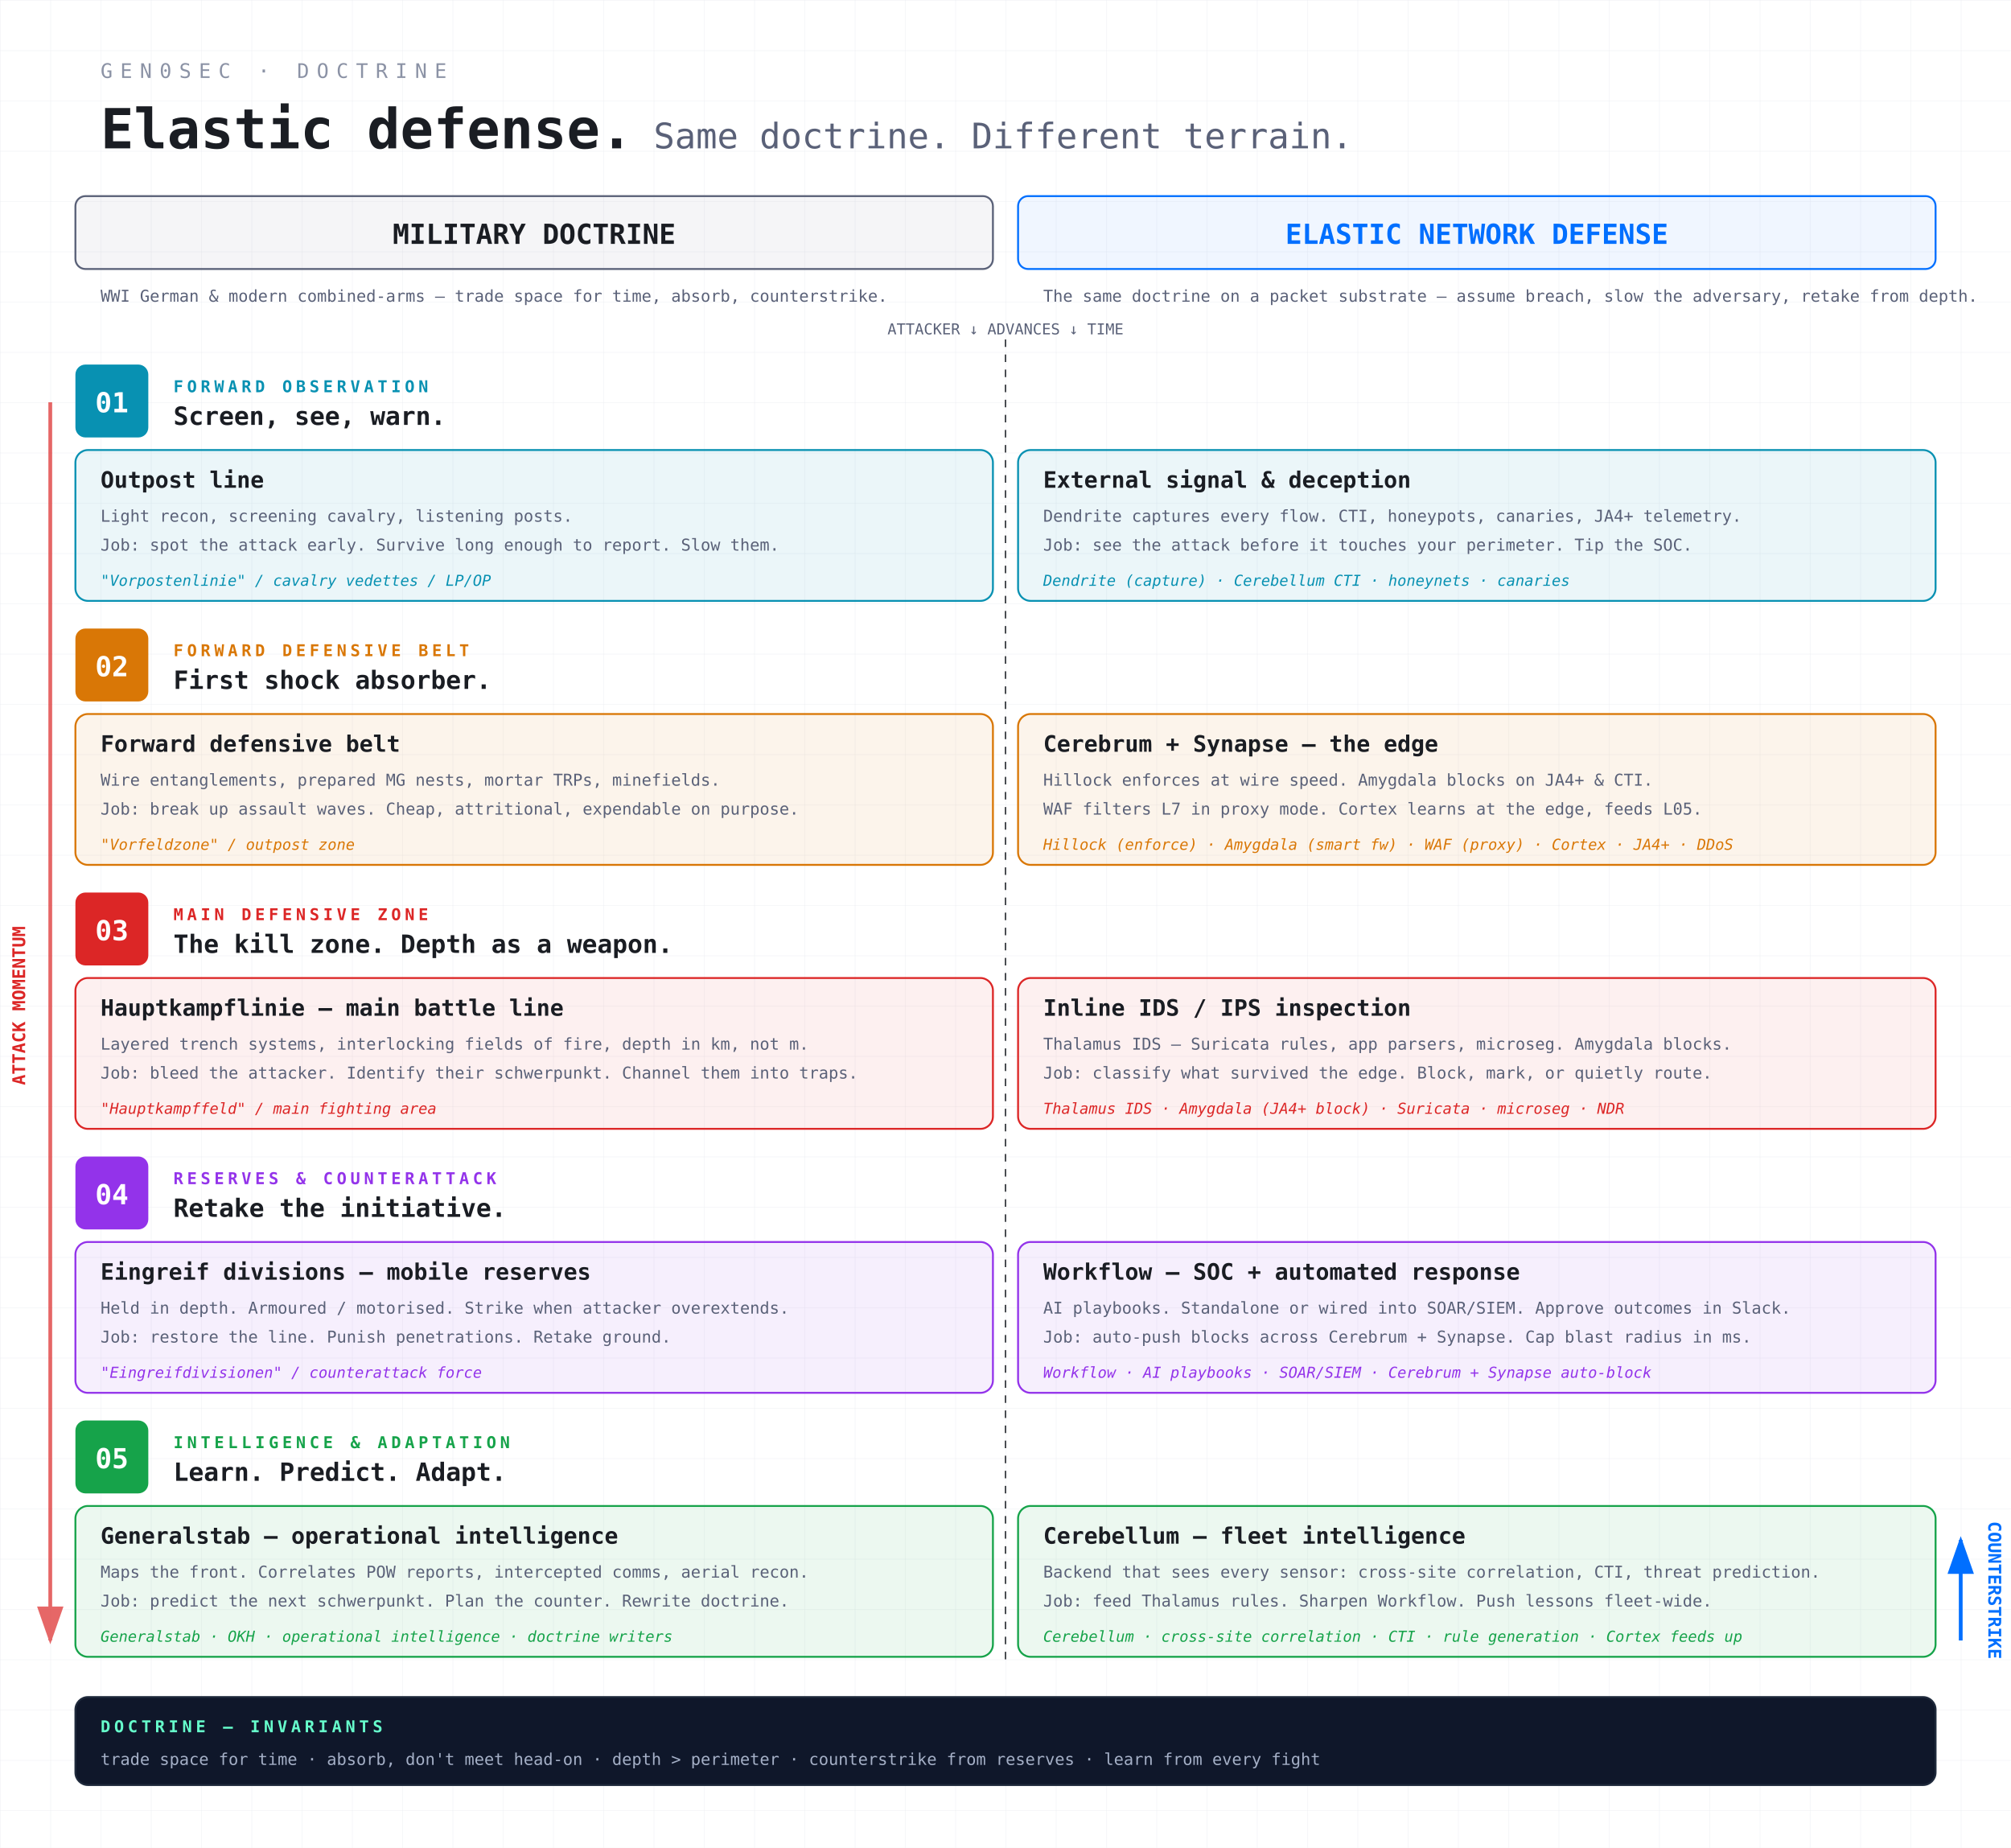
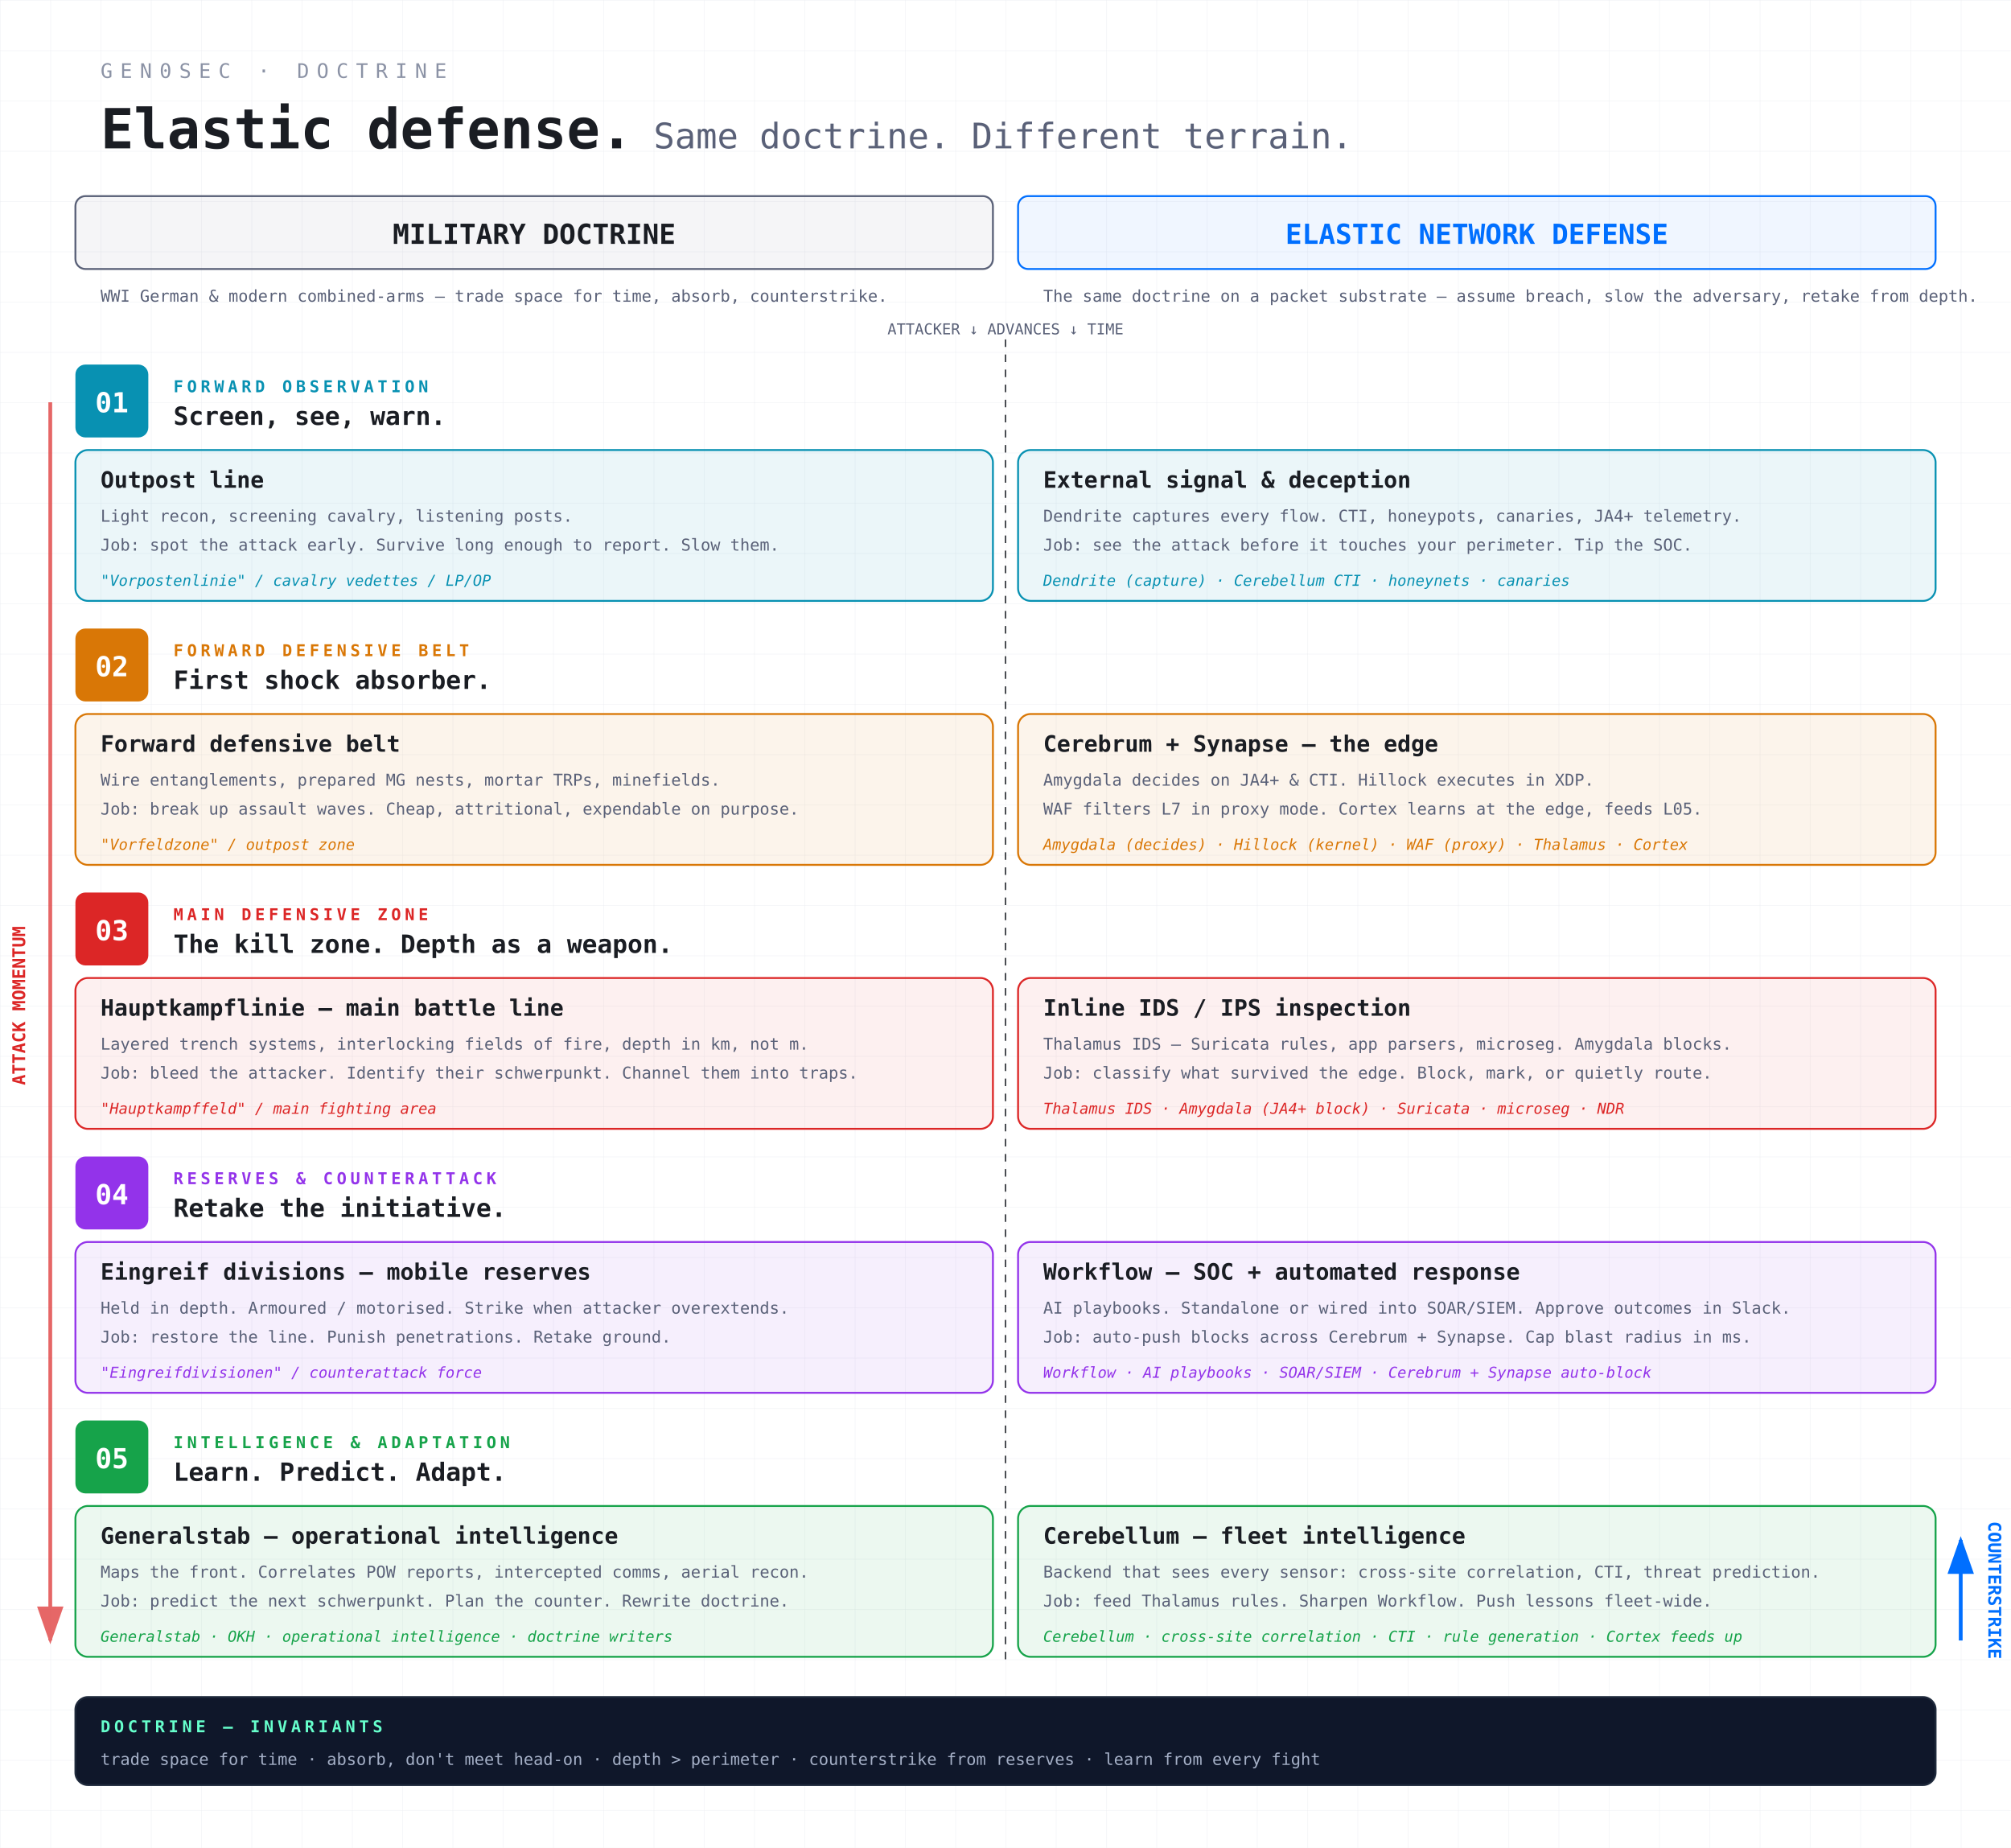
<svg xmlns="http://www.w3.org/2000/svg" viewBox="0 0 1600 1470" font-family="'JetBrains Mono', ui-monospace, monospace">
  <style>text { font-family: 'JetBrains Mono', ui-monospace, 'SFMono-Regular', Menlo, Consolas, monospace; }</style>
  <defs>
    <pattern id="grid" width="40" height="40" patternUnits="userSpaceOnUse">
      <path d="M 40 0 L 0 0 0 40" fill="none" stroke="#e8eaef" stroke-width="0.5" />
    </pattern>
    <marker id="arrow-red" markerWidth="10" markerHeight="7" refX="9" refY="3.5" orient="auto">
      <polygon points="0 0, 10 3.5, 0 7" fill="#dc2626" />
    </marker>
    <marker id="arrow-blue" markerWidth="10" markerHeight="7" refX="9" refY="3.5" orient="auto">
      <polygon points="0 0, 10 3.5, 0 7" fill="#006fff" />
    </marker>
    <marker id="arrow-gray" markerWidth="10" markerHeight="7" refX="9" refY="3.5" orient="auto">
      <polygon points="0 0, 10 3.5, 0 7" fill="#5a6178" />
    </marker>
  </defs>
  <rect width="1600" height="1470" fill="#ffffff" />
  <rect width="1600" height="1470" fill="url(#grid)" />
  <text x="80" y="62" fill="#8b92a5" font-size="16" letter-spacing="6">GEN0SEC · DOCTRINE</text>
  <text x="80" y="118" fill="#1a1d23" font-size="44" font-weight="700">Elastic defense.</text>
  <text x="520" y="118" fill="#5a6178" font-size="28" font-weight="500">Same doctrine. Different terrain.</text>
  <rect x="60" y="156" width="730" height="58" rx="8" fill="rgba(90,97,120,0.06)" stroke="#5a6178" stroke-width="1.5" />
  <text x="425" y="194" fill="#1a1d23" font-size="22" font-weight="700" text-anchor="middle">MILITARY DOCTRINE</text>
  <text x="80" y="240" fill="#5a6178" font-size="13">WWI German &amp; modern combined-arms — trade space for time, absorb, counterstrike.</text>
  <rect x="810" y="156" width="730" height="58" rx="8" fill="rgba(0,111,255,0.06)" stroke="#006fff" stroke-width="1.5" />
  <text x="1175" y="194" fill="#006fff" font-size="22" font-weight="700" text-anchor="middle">ELASTIC NETWORK DEFENSE</text>
  <text x="830" y="240" fill="#5a6178" font-size="13">The same doctrine on a packet substrate — assume breach, slow the adversary, retake from depth.</text>
  <line x1="800" y1="270" x2="800" y2="1325" stroke="#1a1d23" stroke-width="1" stroke-dasharray="6,6" />
  <text x="800" y="266" fill="#5a6178" font-size="12" text-anchor="middle">ATTACKER ↓ ADVANCES ↓ TIME</text>
  <g transform="translate(0, 290)">
    <rect x="60" y="0" width="58" height="58" rx="8" fill="#0891b2" />
    <text x="89" y="38" fill="#ffffff" font-size="22" font-weight="700" text-anchor="middle">01</text>
    <text x="138" y="22" fill="#0891b2" font-size="13" letter-spacing="3" font-weight="600">FORWARD OBSERVATION</text>
    <text x="138" y="48" fill="#1a1d23" font-size="20" font-weight="700">Screen, see, warn.</text>
    <rect x="60" y="68" width="730" height="120" rx="10" fill="rgba(8,145,178,0.08)" stroke="#0891b2" stroke-width="1.5" />
    <text x="80" y="98" fill="#1a1d23" font-size="18" font-weight="700">Outpost line</text>
    <text x="80" y="125" fill="#5a6178" font-size="13">Light recon, screening cavalry, listening posts.</text>
    <text x="80" y="148" fill="#5a6178" font-size="13">Job: spot the attack early. Survive long enough to report. Slow them.</text>
    <text x="80" y="176" fill="#0891b2" font-size="12" font-style="italic">"Vorpostenlinie" / cavalry vedettes / LP/OP</text>
    <rect x="810" y="68" width="730" height="120" rx="10" fill="rgba(8,145,178,0.08)" stroke="#0891b2" stroke-width="1.5" />
    <text x="830" y="98" fill="#1a1d23" font-size="18" font-weight="700">External signal &amp; deception</text>
    <text x="830" y="125" fill="#5a6178" font-size="13">Dendrite captures every flow. CTI, honeypots, canaries, JA4+ telemetry.</text>
    <text x="830" y="148" fill="#5a6178" font-size="13">Job: see the attack before it touches your perimeter. Tip the SOC.</text>
    <text x="830" y="176" fill="#0891b2" font-size="12" font-style="italic">Dendrite (capture) · Cerebellum CTI · honeynets · canaries</text>
  </g>
  <g transform="translate(0, 500)">
    <rect x="60" y="0" width="58" height="58" rx="8" fill="#d97706" />
    <text x="89" y="38" fill="#ffffff" font-size="22" font-weight="700" text-anchor="middle">02</text>
    <text x="138" y="22" fill="#d97706" font-size="13" letter-spacing="3" font-weight="600">FORWARD DEFENSIVE BELT</text>
    <text x="138" y="48" fill="#1a1d23" font-size="20" font-weight="700">First shock absorber.</text>
    <rect x="60" y="68" width="730" height="120" rx="10" fill="rgba(217,119,6,0.08)" stroke="#d97706" stroke-width="1.5" />
    <text x="80" y="98" fill="#1a1d23" font-size="18" font-weight="700">Forward defensive belt</text>
    <text x="80" y="125" fill="#5a6178" font-size="13">Wire entanglements, prepared MG nests, mortar TRPs, minefields.</text>
    <text x="80" y="148" fill="#5a6178" font-size="13">Job: break up assault waves. Cheap, attritional, expendable on purpose.</text>
    <text x="80" y="176" fill="#d97706" font-size="12" font-style="italic">"Vorfeldzone" / outpost zone</text>
    <rect x="810" y="68" width="730" height="120" rx="10" fill="rgba(217,119,6,0.08)" stroke="#d97706" stroke-width="1.5" />
    <text x="830" y="98" fill="#1a1d23" font-size="18" font-weight="700">Cerebrum + Synapse — the edge</text>
-     <text x="830" y="125" fill="#5a6178" font-size="13">Hillock enforces at wire speed. Amygdala blocks on JA4+ &amp; CTI.</text>
+     <text x="830" y="125" fill="#5a6178" font-size="13">Amygdala decides on JA4+ &amp; CTI. Hillock executes in XDP.</text>
    <text x="830" y="148" fill="#5a6178" font-size="13">WAF filters L7 in proxy mode. Cortex learns at the edge, feeds L05.</text>
-     <text x="830" y="176" fill="#d97706" font-size="12" font-style="italic">Hillock (enforce) · Amygdala (smart fw) · WAF (proxy) · Cortex · JA4+ · DDoS</text>
+     <text x="830" y="176" fill="#d97706" font-size="12" font-style="italic">Amygdala (decides) · Hillock (kernel) · WAF (proxy) · Thalamus · Cortex</text>
  </g>
  <g transform="translate(0, 710)">
    <rect x="60" y="0" width="58" height="58" rx="8" fill="#dc2626" />
    <text x="89" y="38" fill="#ffffff" font-size="22" font-weight="700" text-anchor="middle">03</text>
    <text x="138" y="22" fill="#dc2626" font-size="13" letter-spacing="3" font-weight="600">MAIN DEFENSIVE ZONE</text>
    <text x="138" y="48" fill="#1a1d23" font-size="20" font-weight="700">The kill zone. Depth as a weapon.</text>
    <rect x="60" y="68" width="730" height="120" rx="10" fill="rgba(220,38,38,0.07)" stroke="#dc2626" stroke-width="1.5" />
    <text x="80" y="98" fill="#1a1d23" font-size="18" font-weight="700">Hauptkampflinie — main battle line</text>
    <text x="80" y="125" fill="#5a6178" font-size="13">Layered trench systems, interlocking fields of fire, depth in km, not m.</text>
    <text x="80" y="148" fill="#5a6178" font-size="13">Job: bleed the attacker. Identify their schwerpunkt. Channel them into traps.</text>
    <text x="80" y="176" fill="#dc2626" font-size="12" font-style="italic">"Hauptkampffeld" / main fighting area</text>
    <rect x="810" y="68" width="730" height="120" rx="10" fill="rgba(220,38,38,0.07)" stroke="#dc2626" stroke-width="1.5" />
    <text x="830" y="98" fill="#1a1d23" font-size="18" font-weight="700">Inline IDS / IPS inspection</text>
    <text x="830" y="125" fill="#5a6178" font-size="13">Thalamus IDS — Suricata rules, app parsers, microseg. Amygdala blocks.</text>
    <text x="830" y="148" fill="#5a6178" font-size="13">Job: classify what survived the edge. Block, mark, or quietly route.</text>
    <text x="830" y="176" fill="#dc2626" font-size="12" font-style="italic">Thalamus IDS · Amygdala (JA4+ block) · Suricata · microseg · NDR</text>
  </g>
  <g transform="translate(0, 920)">
    <rect x="60" y="0" width="58" height="58" rx="8" fill="#9333ea" />
    <text x="89" y="38" fill="#ffffff" font-size="22" font-weight="700" text-anchor="middle">04</text>
    <text x="138" y="22" fill="#9333ea" font-size="13" letter-spacing="3" font-weight="600">RESERVES &amp; COUNTERATTACK</text>
    <text x="138" y="48" fill="#1a1d23" font-size="20" font-weight="700">Retake the initiative.</text>
    <rect x="60" y="68" width="730" height="120" rx="10" fill="rgba(147,51,234,0.08)" stroke="#9333ea" stroke-width="1.5" />
    <text x="80" y="98" fill="#1a1d23" font-size="18" font-weight="700">Eingreif divisions — mobile reserves</text>
    <text x="80" y="125" fill="#5a6178" font-size="13">Held in depth. Armoured / motorised. Strike when attacker overextends.</text>
    <text x="80" y="148" fill="#5a6178" font-size="13">Job: restore the line. Punish penetrations. Retake ground.</text>
    <text x="80" y="176" fill="#9333ea" font-size="12" font-style="italic">"Eingreifdivisionen" / counterattack force</text>
    <rect x="810" y="68" width="730" height="120" rx="10" fill="rgba(147,51,234,0.08)" stroke="#9333ea" stroke-width="1.5" />
    <text x="830" y="98" fill="#1a1d23" font-size="18" font-weight="700">Workflow — SOC + automated response</text>
    <text x="830" y="125" fill="#5a6178" font-size="13">AI playbooks. Standalone or wired into SOAR/SIEM. Approve outcomes in Slack.</text>
    <text x="830" y="148" fill="#5a6178" font-size="13">Job: auto-push blocks across Cerebrum + Synapse. Cap blast radius in ms.</text>
    <text x="830" y="176" fill="#9333ea" font-size="12" font-style="italic">Workflow · AI playbooks · SOAR/SIEM · Cerebrum + Synapse auto-block</text>
  </g>
  <g transform="translate(0, 1130)">
    <rect x="60" y="0" width="58" height="58" rx="8" fill="#16a34a" />
    <text x="89" y="38" fill="#ffffff" font-size="22" font-weight="700" text-anchor="middle">05</text>
    <text x="138" y="22" fill="#16a34a" font-size="13" letter-spacing="3" font-weight="600">INTELLIGENCE &amp; ADAPTATION</text>
    <text x="138" y="48" fill="#1a1d23" font-size="20" font-weight="700">Learn. Predict. Adapt.</text>
    <rect x="60" y="68" width="730" height="120" rx="10" fill="rgba(22,163,74,0.08)" stroke="#16a34a" stroke-width="1.5" />
    <text x="80" y="98" fill="#1a1d23" font-size="18" font-weight="700">Generalstab — operational intelligence</text>
    <text x="80" y="125" fill="#5a6178" font-size="13">Maps the front. Correlates POW reports, intercepted comms, aerial recon.</text>
    <text x="80" y="148" fill="#5a6178" font-size="13">Job: predict the next schwerpunkt. Plan the counter. Rewrite doctrine.</text>
    <text x="80" y="176" fill="#16a34a" font-size="12" font-style="italic">Generalstab · OKH · operational intelligence · doctrine writers</text>
    <rect x="810" y="68" width="730" height="120" rx="10" fill="rgba(22,163,74,0.08)" stroke="#16a34a" stroke-width="1.5" />
    <text x="830" y="98" fill="#1a1d23" font-size="18" font-weight="700">Cerebellum — fleet intelligence</text>
    <text x="830" y="125" fill="#5a6178" font-size="13">Backend that sees every sensor: cross-site correlation, CTI, threat prediction.</text>
    <text x="830" y="148" fill="#5a6178" font-size="13">Job: feed Thalamus rules. Sharpen Workflow. Push lessons fleet-wide.</text>
    <text x="830" y="176" fill="#16a34a" font-size="12" font-style="italic">Cerebellum · cross-site correlation · CTI · rule generation · Cortex feeds up</text>
  </g>
  <rect x="60" y="1350" width="1480" height="70" rx="10" fill="#0f172a" stroke="#1e293b" stroke-width="1.5" />
  <text x="80" y="1378" fill="#66ffcc" font-size="13" letter-spacing="3" font-weight="700">DOCTRINE — INVARIANTS</text>
  <text x="80" y="1404" fill="#a5b0c7" font-size="13">trade space for time   ·   absorb, don't meet head-on   ·   depth &gt; perimeter   ·   counterstrike from reserves   ·   learn from every fight</text>
  <line x1="40" y1="320" x2="40" y2="1305" stroke="#dc2626" stroke-width="3" marker-end="url(#arrow-red)" opacity="0.7" />
  <text x="20" y="800" fill="#dc2626" font-size="14" font-weight="700" text-anchor="middle" transform="rotate(-90 20 800)">ATTACK MOMENTUM</text>
  <line x1="1560" y1="1305" x2="1560" y2="1225" stroke="#006fff" stroke-width="3" marker-end="url(#arrow-blue)" />
  <text x="1582" y="1265" fill="#006fff" font-size="14" font-weight="700" text-anchor="middle" transform="rotate(90 1582 1265)">COUNTERSTRIKE</text>
</svg>
